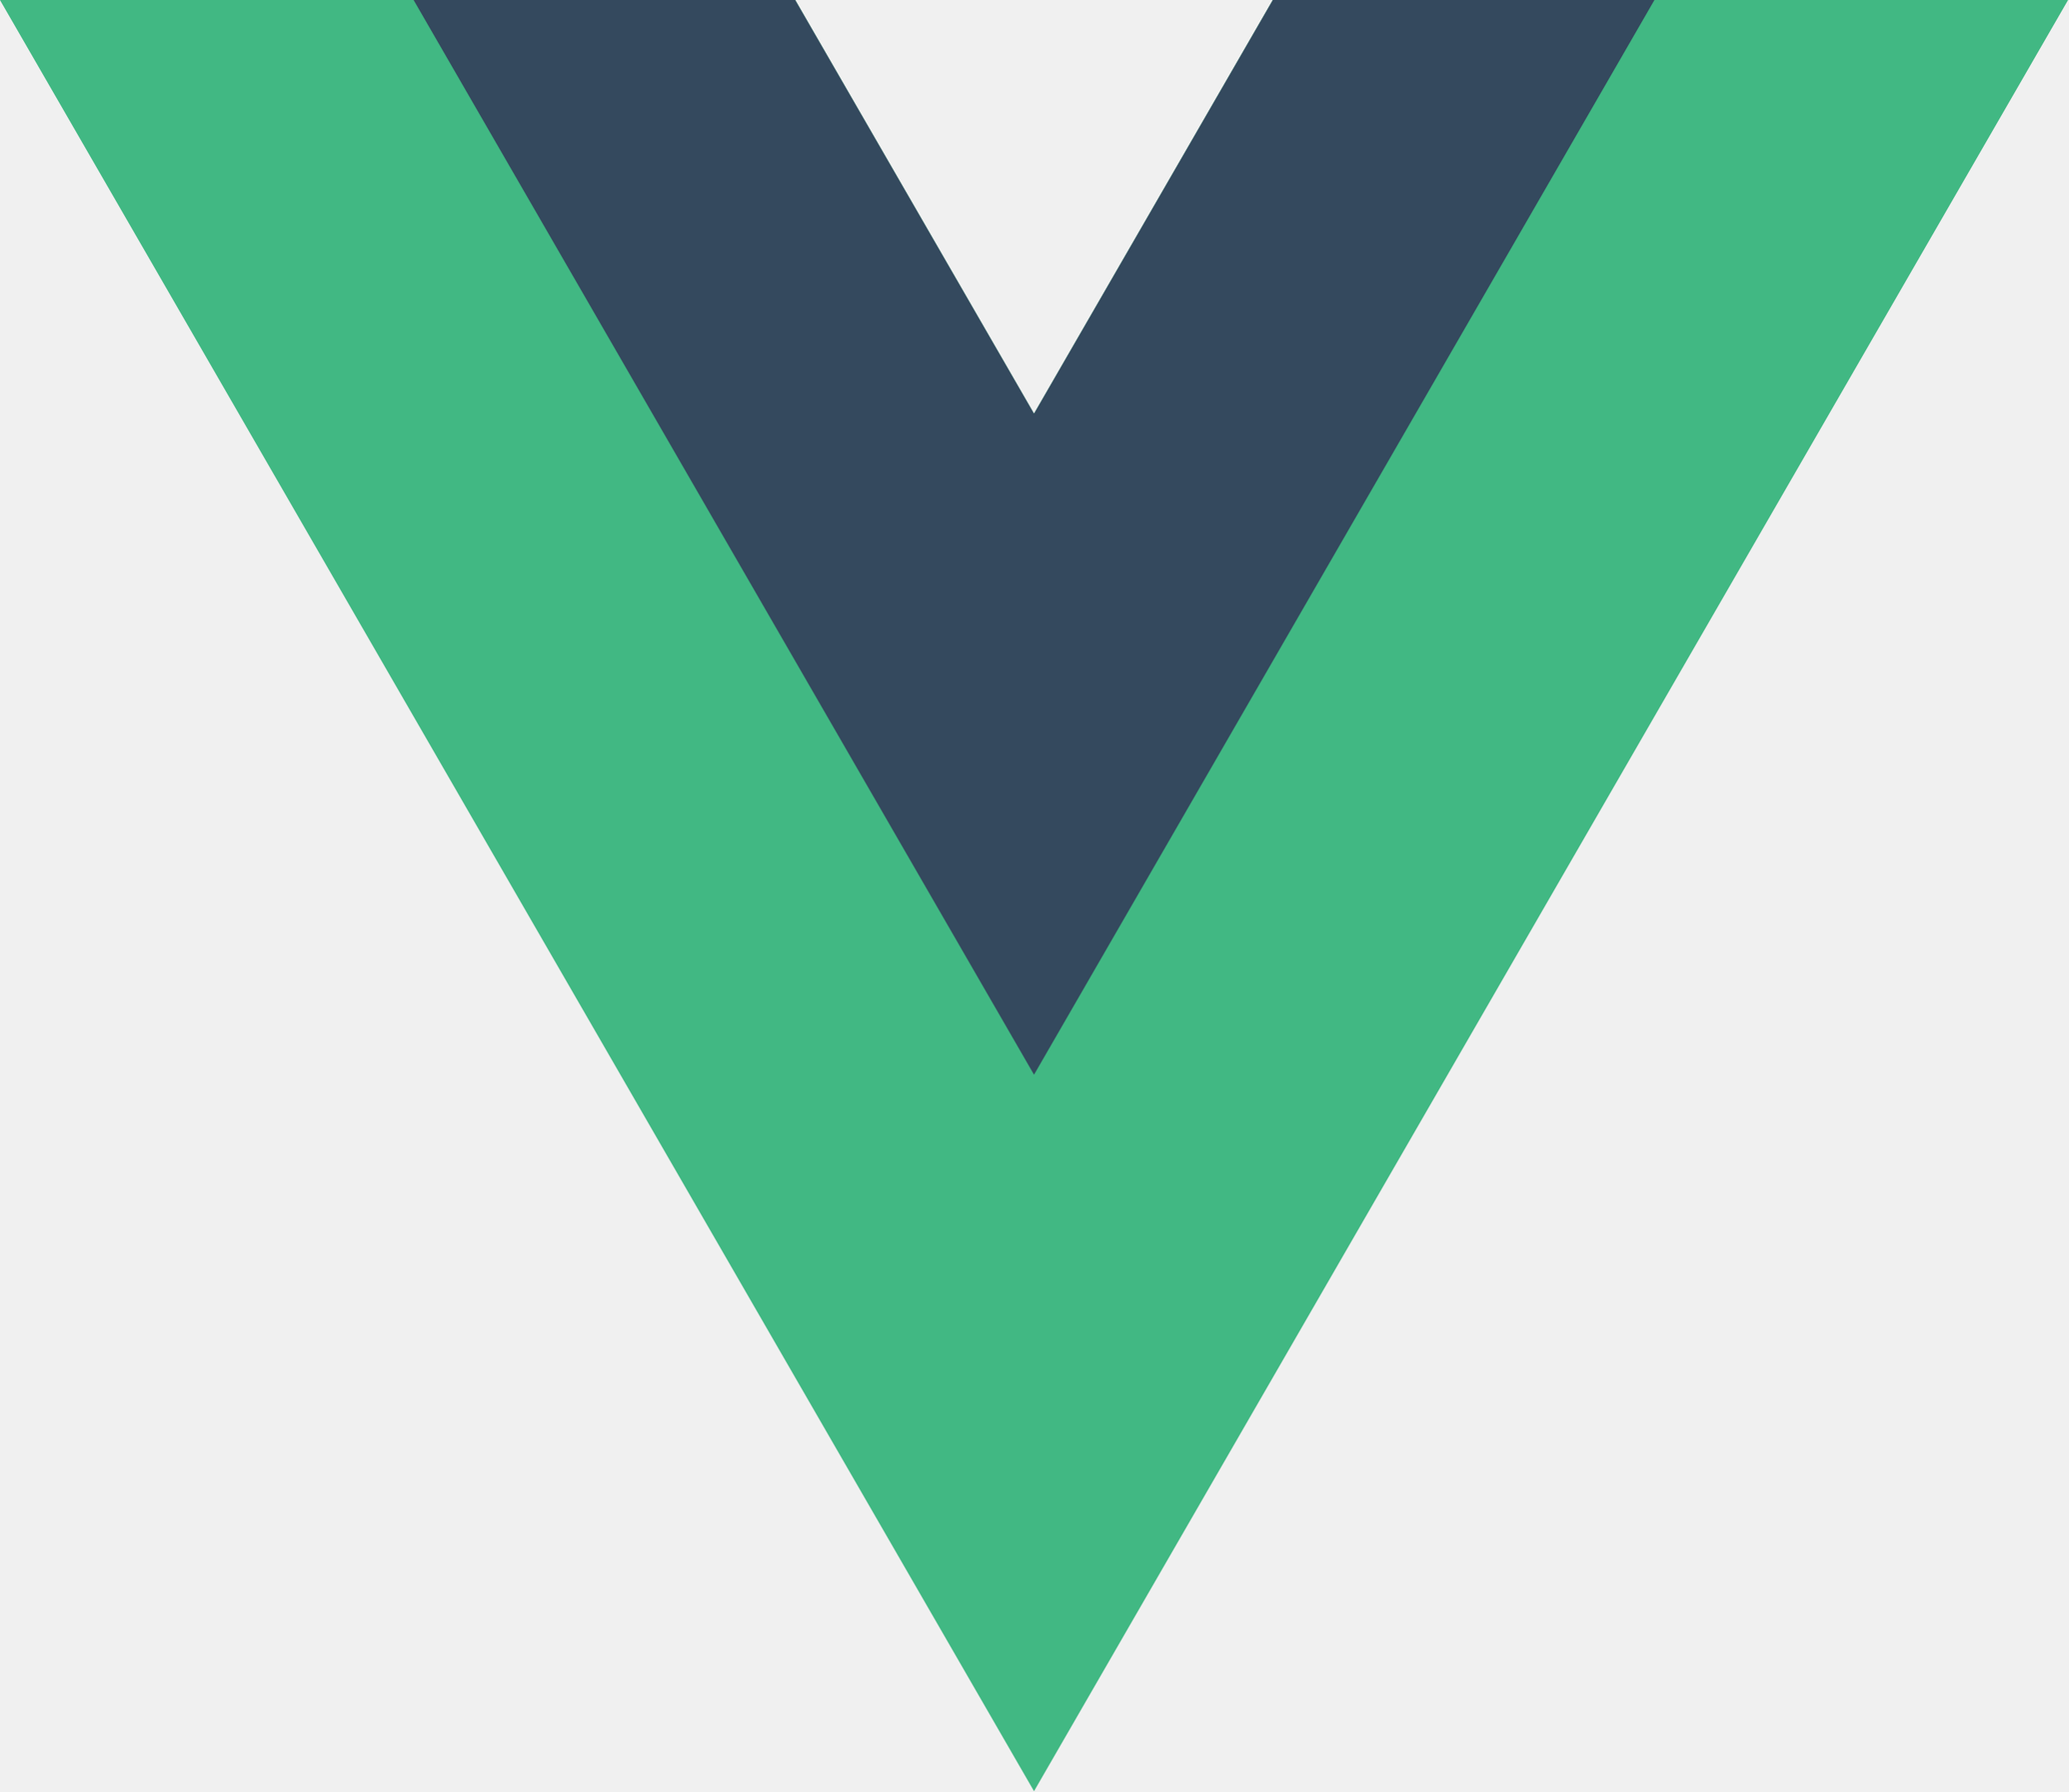
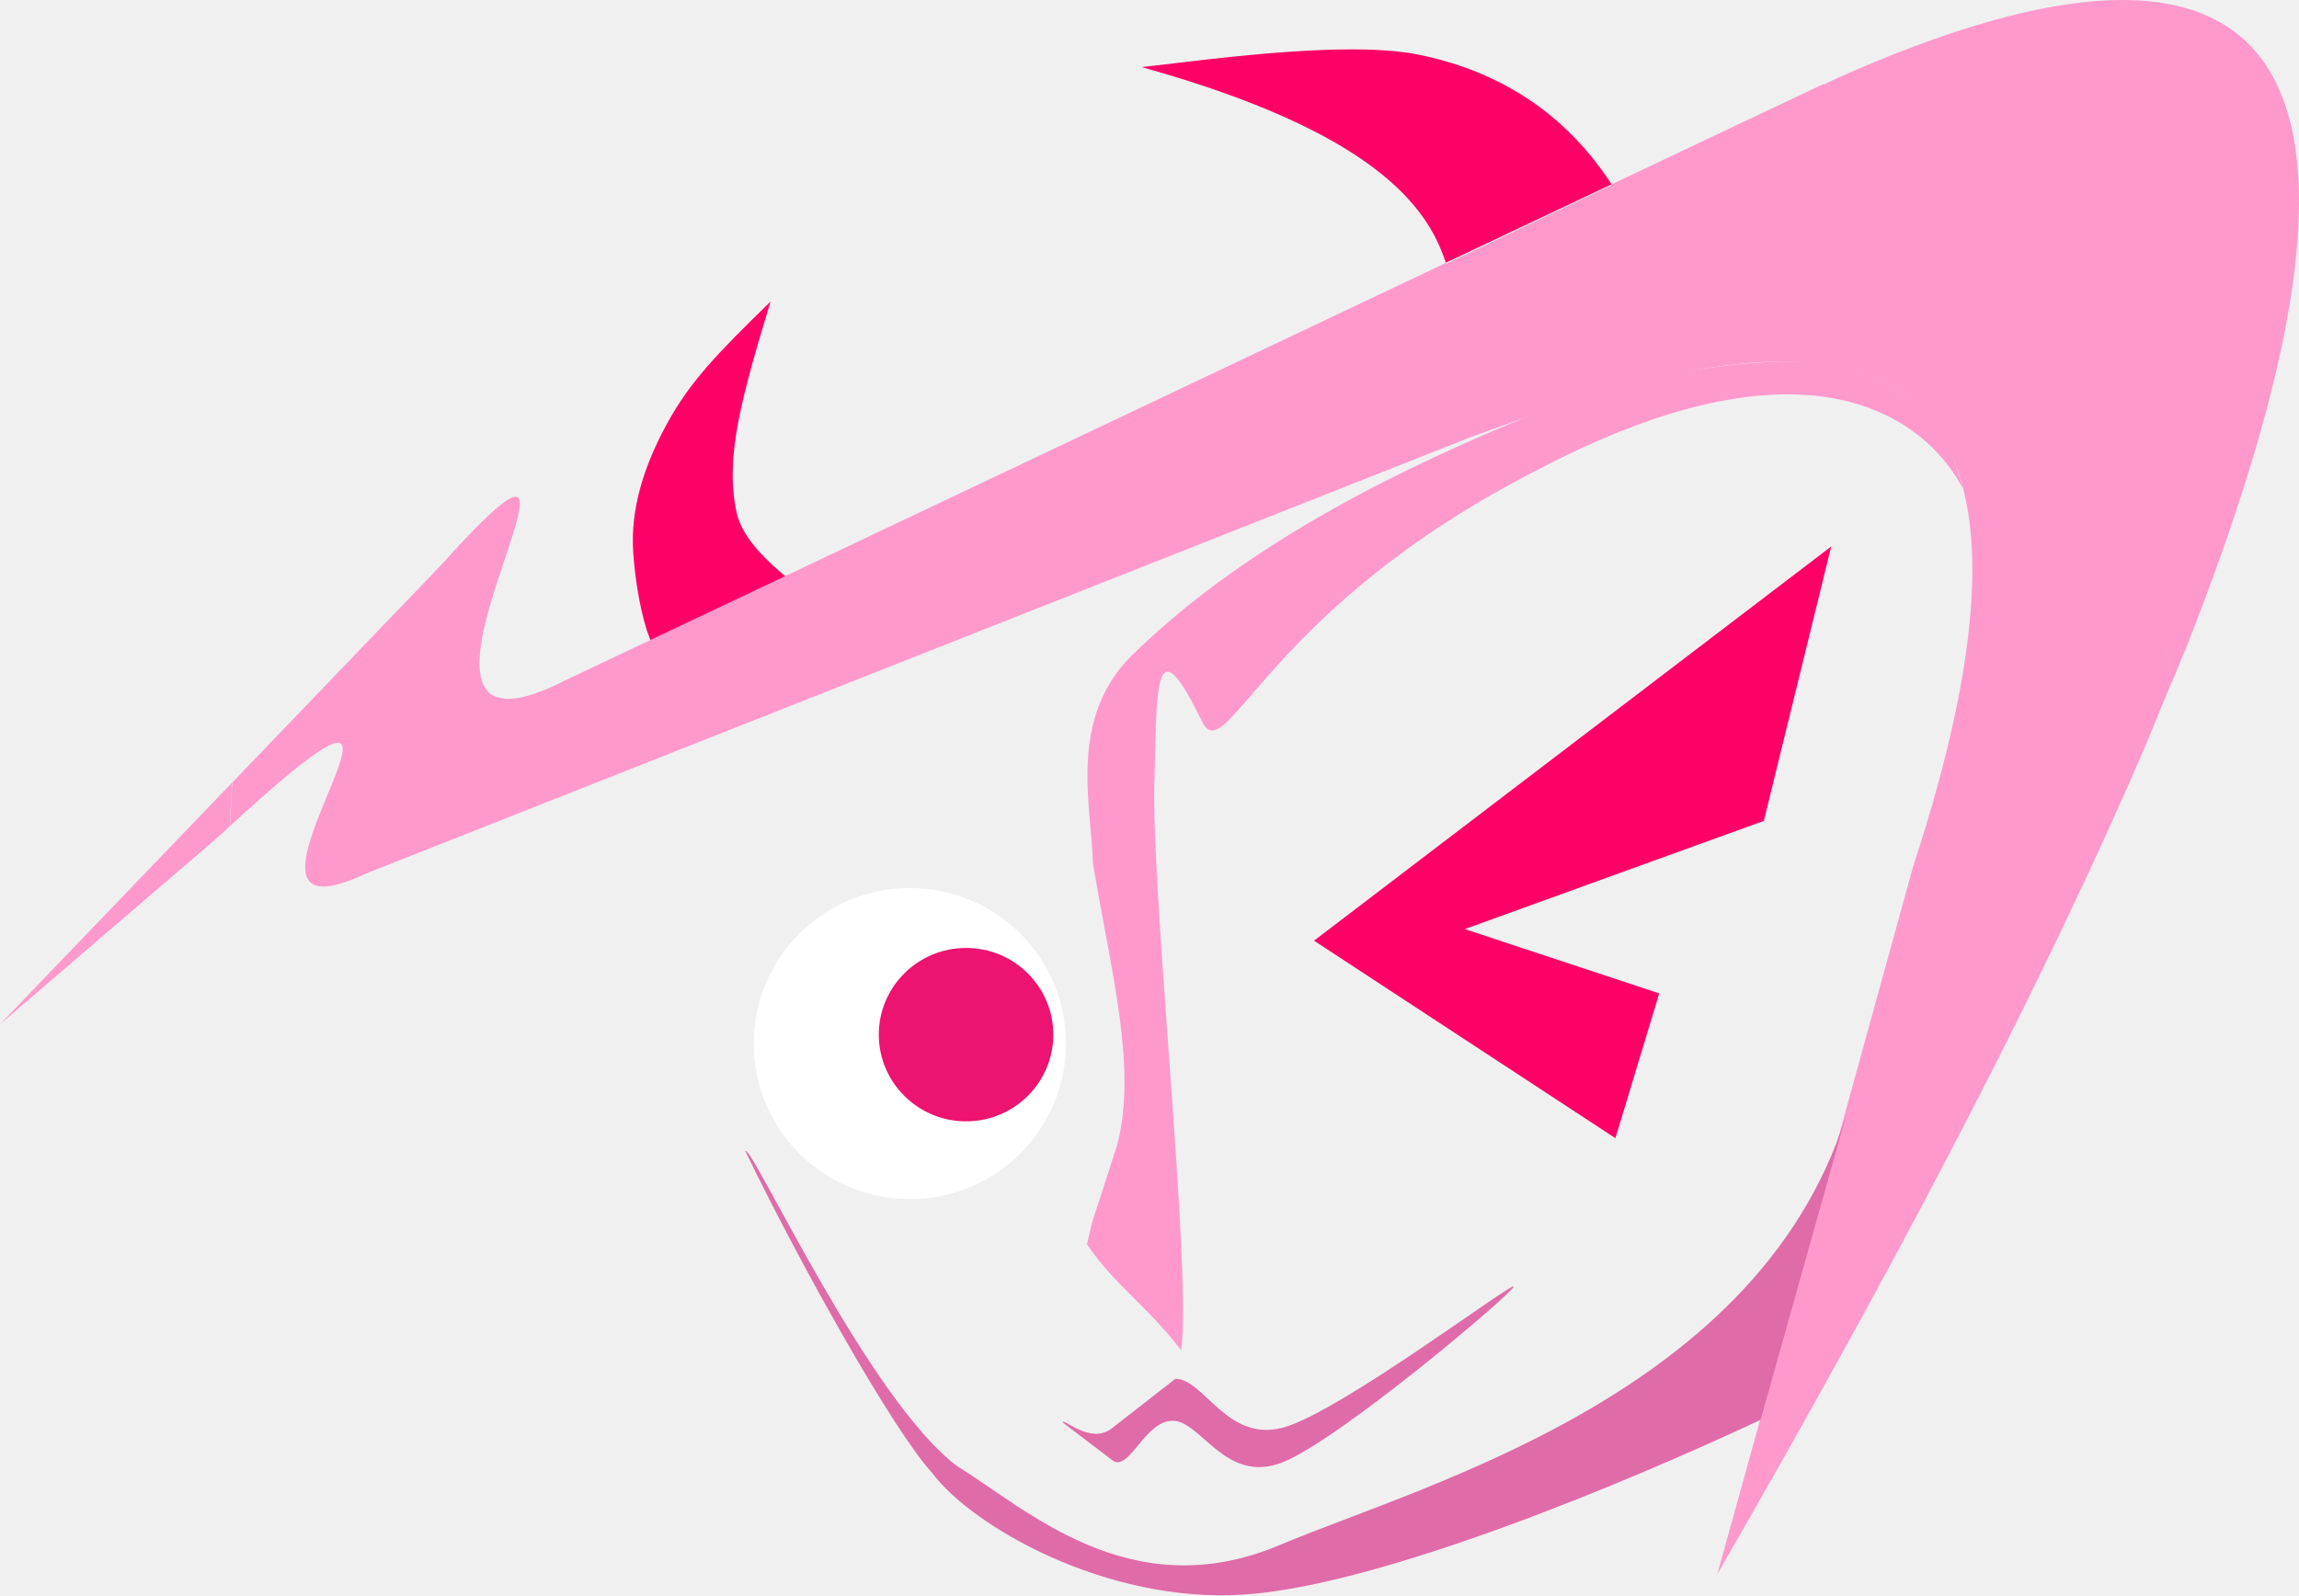
- <svg xmlns="http://www.w3.org/2000/svg" viewBox="0 0 261.76 226.69">
-   <path d="M161.096.001l-30.225 52.351L100.647.001H-.005l130.877 226.688L261.749.001z" fill="#41b883" />
-   <path d="M161.096.001l-30.225 52.351L100.647.001H52.346l78.526 136.01L209.398.001z" fill="#34495e" />
+ <svg xmlns="http://www.w3.org/2000/svg" width="2187" height="1518" xml:space="preserve" overflow="hidden">
+   <defs>
+     <clipPath id="clip0">
+       <rect x="1026" y="434" width="2187" height="1518" />
+     </clipPath>
+   </defs>
+   <g clip-path="url(#clip0)" transform="translate(-1026 -434)">
+     <path d="M1246.64 1178.81 1244.55 1220.28 1233.45 1230.46 1026 1408.61ZM3055.64 434.206C3210.3 440.209 3290.76 579.002 3107.59 1045.51L3092.1 1083.17 3087.09 1050.32 3087.05 1050.19 3092 1082.63 3067.29 1142.7C2979.63 1347.13 2847.76 1606.07 2659.57 1932 2707.24 1760.29 2732.26 1670.27 2744.6 1625.92L2746.77 1618.12 2746.27 1619.98C2743.46 1630.47 2765.7 1550.14 2749.14 1609.61L2746.77 1618.12 2747.39 1615.84C2752.81 1595.98 2775.96 1511.87 2845.92 1258.54 3054.2 623.369 2633.09 774.174 2424.66 850.113L1374.01 1265.26C1204.18 1345.43 1486.79 1000.75 1257.58 1208.37L1244.86 1220.04 1246.96 1178.57 1444.14 973.204C1650.61 743.455 1348.69 1191.28 1563.94 1081.27L1644.46 1043.09 1772.52 982.366 2401.47 684.15 2401.72 685.008 2559.49 609.926 2559.15 609.387 2703.46 540.964 2760.22 514.11 2760.7 514.467 2773.63 508.347C2869.58 465.576 2973.16 431.005 3055.64 434.206Z" fill="#FF99CC" fill-rule="evenodd" />
+     <path d="M2310.41 481.001C2334.59 480.947 2356.9 482.304 2374.75 485.881 2446.15 500.187 2500.87 534.78 2540.4 583.648 2545.34 589.757 2550.47 596.641 2555.62 604.105L2559 609.382 2401.3 684 2400.59 681.582C2383.21 631.044 2334.04 559.739 2112 497.811 2148.47 494.035 2237.87 481.165 2310.41 481.001Z" fill="#FF0066" fill-rule="evenodd" />
+     <path d="M1758.98 721C1733.36 806.481 1714.64 867.913 1726.81 922.051 1731.37 942.352 1748.46 960.964 1767.6 977.748L1773 982.236 1644.69 1043 1641.28 1033.68C1633.59 1008.81 1629.79 980.512 1628.38 959.664 1625.55 917.967 1638.81 876.795 1660.58 837.017 1682.35 797.24 1707.94 770.735 1758.98 721Z" fill="#FF0066" fill-rule="evenodd" />
+     <path d="M2276 1329.09 2768 954 2703.9 1215.1 2419.4 1318.06 2604.4 1379.25 2562.7 1517 2276 1329.09Z" fill="#FF0066" fill-rule="evenodd" />
+     <path d="M2772.63 781.864C2723.8 770.538 2592.8 783.453 2481.2 829.359 2369.6 875.265 2215.74 946.89 2103.05 1057.3 2041.35 1117.85 2064.55 1202.26 2065.66 1255.35 2083.15 1360.33 2108.04 1449.64 2088.61 1523.94 2056.92 1623.15 2069.31 1579.64 2060 1618 2086.61 1657.27 2119.15 1678.35 2149.62 1719 2160.35 1644.53 2119.47 1272.14 2124.39 1171.18 2126.27 1076.83 2126.35 1031.48 2170.55 1122.73 2193.7 1162.04 2233.13 1012.4 2485.53 882.728 2831.74 699.205 2898.81 920.166 2892.62 896.006 2884.91 871.247 2879.89 853.324 2860.96 829.902 2842.03 811.732 2821.47 793.19 2772.63 781.864Z" fill="#FF99CC" fill-rule="evenodd" />
+     <path d="M1743 1427C1743 1345.26 1809.49 1279 1891.5 1279 1973.51 1279 2040 1345.26 2040 1427 2040 1508.74 1973.51 1575 1891.5 1575 1809.49 1575 1743 1508.74 1743 1427Z" fill="#FFFFFF" fill-rule="evenodd" />
+     <path d="M1862 1418.5C1862 1372.94 1899.16 1336 1945 1336 1990.84 1336 2028 1372.94 2028 1418.5 2028 1464.06 1990.84 1501 1945 1501 1899.16 1501 1862 1464.06 1862 1418.5Z" fill="#ED1370" fill-rule="evenodd" />
+     <path d="M1735 1529.21C1787.54 1638.1 1876.36 1796.26 1912.93 1835.78 1950.47 1885.95 2077.57 1959.8 2208.9 1951.33 2340.22 1942.87 2579.4 1842.07 2700.86 1784.98L2789 1471C2718.2 1756.23 2385.12 1844.47 2243.17 1904.24 2101.21 1964.01 2002.2 1869.36 1937.27 1829.61 1852.57 1767.1 1741.12 1522.86 1735 1529.21Z" fill="#DF6BA8" fill-rule="evenodd" />
+     <path d="M2037 1787.58 2084.22 1823.53C2099.96 1835.52 2114.76 1785.57 2141.73 1785.89 2168.71 1786.21 2192.03 1846.75 2246.08 1825.47 2300.12 1804.18 2465.87 1663.7 2466 1658.18 2466.13 1652.66 2300.52 1777.71 2246.87 1792.35 2193.23 1806.98 2171.35 1745.84 2144.12 1745.98L2083.51 1793.22C2063.31 1808.96 2036.88 1782.52 2037 1787.58Z" fill="#DF6BA8" fill-rule="evenodd" />
+   </g>
</svg>
